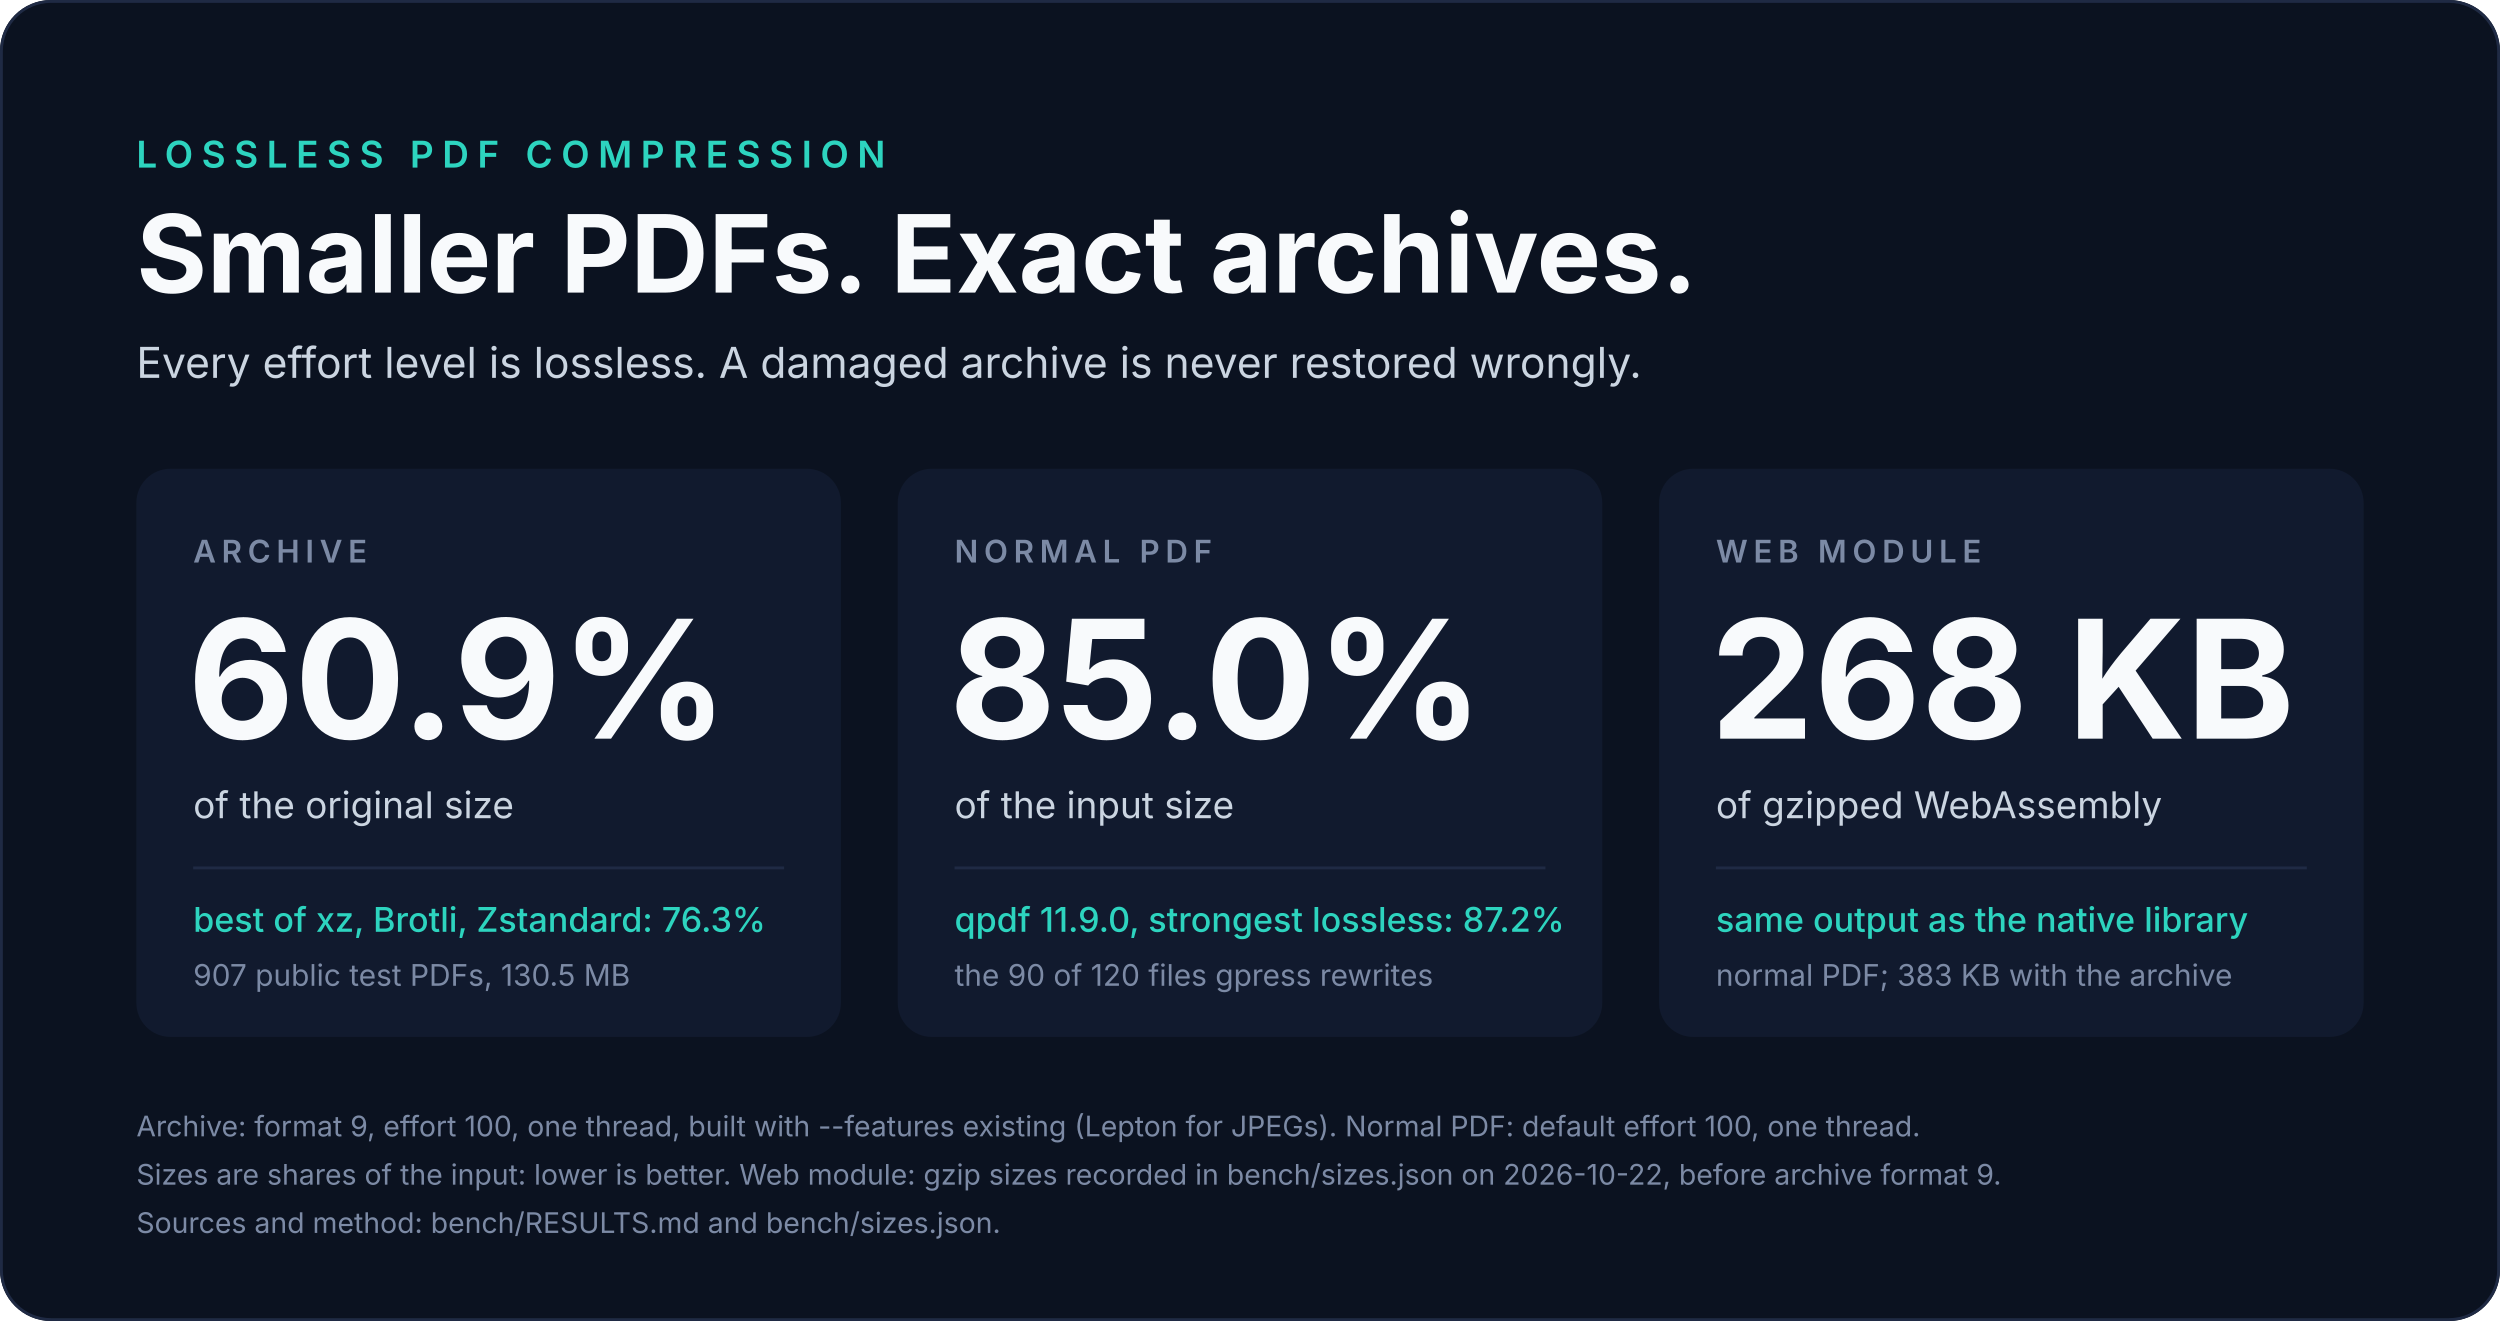
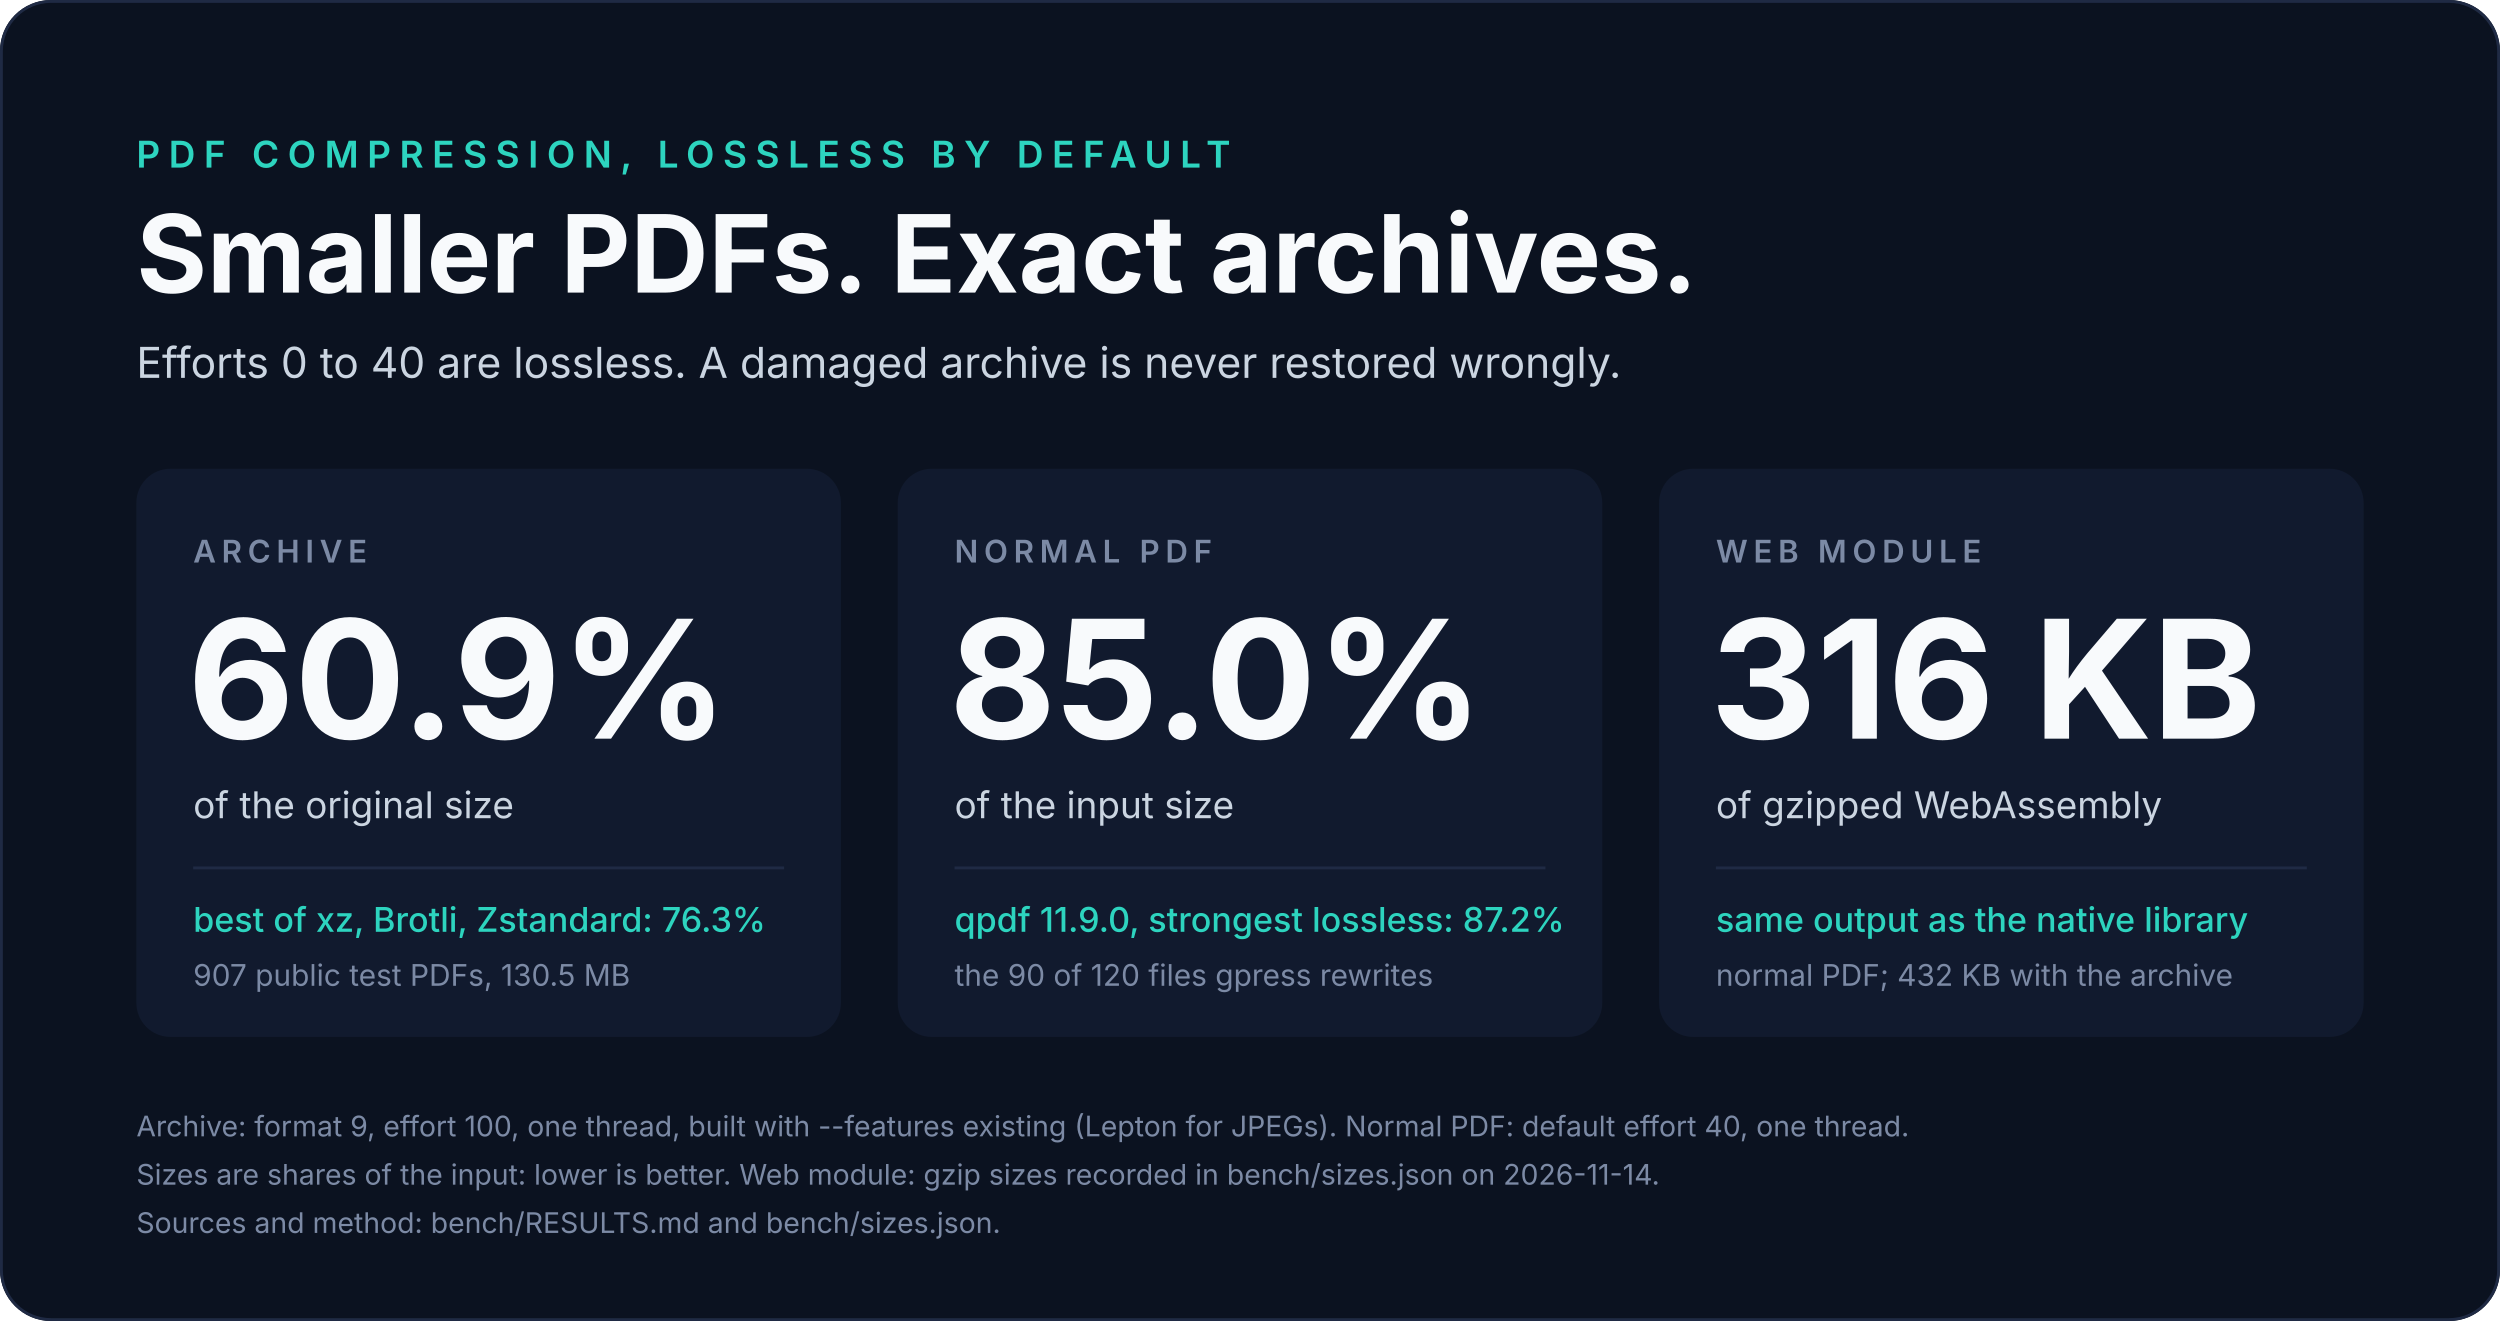
- <svg xmlns="http://www.w3.org/2000/svg" width="1760" height="930" viewBox="0 0 1760 930" role="img" aria-label="gpress: archive 60.9% of the original size against 76.3% for the best of xz, Brotli and Zstandard on 907 test PDFs; normal PDF 85.0% of the input against qpdf 11.9.0's 87.2% on the 90 files gpress rewrites; web module 268 KB gzipped">
+ <svg xmlns="http://www.w3.org/2000/svg" width="1760" height="930" viewBox="0 0 1760 930" role="img" aria-label="gpress: archive 60.9% of the original size against 76.3% for the best of xz, Brotli and Zstandard on 907 test PDFs; normal PDF 85.0% of the input against qpdf 11.9.0's 87.2% on the 90 files gpress rewrites; web module 316 KB gzipped">
  <rect width="1760" height="930" rx="36" fill="#0b1220" />
  <rect x="1" y="1" width="1758" height="928" rx="35" fill="none" stroke="#1f2a44" stroke-width="2" />
-   <text x="96" y="118" font-family="Inter, ui-sans-serif, -apple-system, BlinkMacSystemFont, 'Segoe UI', Helvetica, Arial, sans-serif" font-size="26" font-weight="600" fill="#2dd4bf" text-anchor="start" letter-spacing="6">LOSSLESS PDF COMPRESSION</text>
+   <text x="96" y="118" font-family="Inter, ui-sans-serif, -apple-system, BlinkMacSystemFont, 'Segoe UI', Helvetica, Arial, sans-serif" font-size="26" font-weight="600" fill="#2dd4bf" text-anchor="start" letter-spacing="6">PDF COMPRESSION, LOSSLESS BY DEFAULT</text>
  <text x="96" y="206" font-family="Inter, ui-sans-serif, -apple-system, BlinkMacSystemFont, 'Segoe UI', Helvetica, Arial, sans-serif" font-size="76" font-weight="700" fill="#f8fafc" text-anchor="start">Smaller PDFs. Exact archives.</text>
-   <text x="96" y="266" font-family="Inter, ui-sans-serif, -apple-system, BlinkMacSystemFont, 'Segoe UI', Helvetica, Arial, sans-serif" font-size="30" font-weight="400" fill="#cbd5e1" text-anchor="start">Every effort level is lossless. A damaged archive is never restored wrongly.</text>
+   <text x="96" y="266" font-family="Inter, ui-sans-serif, -apple-system, BlinkMacSystemFont, 'Segoe UI', Helvetica, Arial, sans-serif" font-size="30" font-weight="400" fill="#cbd5e1" text-anchor="start">Efforts 0 to 40 are lossless. A damaged archive is never restored wrongly.</text>
  <rect x="96" y="330" width="496" height="400" rx="24" fill="#111a2e" />
  <text x="136" y="396" font-family="Inter, ui-sans-serif, -apple-system, BlinkMacSystemFont, 'Segoe UI', Helvetica, Arial, sans-serif" font-size="22" font-weight="600" fill="#7c8aa5" text-anchor="start" letter-spacing="4">ARCHIVE</text>
  <text x="132" y="520" font-family="Inter, ui-sans-serif, -apple-system, BlinkMacSystemFont, 'Segoe UI', Helvetica, Arial, sans-serif" font-size="116" font-weight="700" fill="#f8fafc" text-anchor="start">60.9%</text>
  <text x="136" y="576" font-family="Inter, ui-sans-serif, -apple-system, BlinkMacSystemFont, 'Segoe UI', Helvetica, Arial, sans-serif" font-size="26" font-weight="400" fill="#cbd5e1" text-anchor="start">of the original size</text>
  <rect x="136" y="610" width="416" height="2" fill="#1f2a44" />
  <text x="136" y="656" font-family="Inter, ui-sans-serif, -apple-system, BlinkMacSystemFont, 'Segoe UI', Helvetica, Arial, sans-serif" font-size="24" font-weight="500" fill="#2dd4bf" text-anchor="start">best of xz, Brotli, Zstandard: 76.3%</text>
  <text x="136" y="694" font-family="Inter, ui-sans-serif, -apple-system, BlinkMacSystemFont, 'Segoe UI', Helvetica, Arial, sans-serif" font-size="21" font-weight="400" fill="#7c8aa5" text-anchor="start">907 public test PDFs, 130.5 MB</text>
  <rect x="632" y="330" width="496" height="400" rx="24" fill="#111a2e" />
  <text x="672" y="396" font-family="Inter, ui-sans-serif, -apple-system, BlinkMacSystemFont, 'Segoe UI', Helvetica, Arial, sans-serif" font-size="22" font-weight="600" fill="#7c8aa5" text-anchor="start" letter-spacing="4">NORMAL PDF</text>
  <text x="668" y="520" font-family="Inter, ui-sans-serif, -apple-system, BlinkMacSystemFont, 'Segoe UI', Helvetica, Arial, sans-serif" font-size="116" font-weight="700" fill="#f8fafc" text-anchor="start">85.0%</text>
  <text x="672" y="576" font-family="Inter, ui-sans-serif, -apple-system, BlinkMacSystemFont, 'Segoe UI', Helvetica, Arial, sans-serif" font-size="26" font-weight="400" fill="#cbd5e1" text-anchor="start">of the input size</text>
  <rect x="672" y="610" width="416" height="2" fill="#1f2a44" />
  <text x="672" y="656" font-family="Inter, ui-sans-serif, -apple-system, BlinkMacSystemFont, 'Segoe UI', Helvetica, Arial, sans-serif" font-size="24" font-weight="500" fill="#2dd4bf" text-anchor="start">qpdf 11.9.0, strongest lossless: 87.2%</text>
  <text x="672" y="694" font-family="Inter, ui-sans-serif, -apple-system, BlinkMacSystemFont, 'Segoe UI', Helvetica, Arial, sans-serif" font-size="21" font-weight="400" fill="#7c8aa5" text-anchor="start">the 90 of 120 files gpress rewrites</text>
  <rect x="1168" y="330" width="496" height="400" rx="24" fill="#111a2e" />
  <text x="1208" y="396" font-family="Inter, ui-sans-serif, -apple-system, BlinkMacSystemFont, 'Segoe UI', Helvetica, Arial, sans-serif" font-size="22" font-weight="600" fill="#7c8aa5" text-anchor="start" letter-spacing="4">WEB MODULE</text>
-   <text x="1204" y="520" font-family="Inter, ui-sans-serif, -apple-system, BlinkMacSystemFont, 'Segoe UI', Helvetica, Arial, sans-serif" font-size="116" font-weight="700" fill="#f8fafc" text-anchor="start">268 KB</text>
+   <text x="1204" y="520" font-family="Inter, ui-sans-serif, -apple-system, BlinkMacSystemFont, 'Segoe UI', Helvetica, Arial, sans-serif" font-size="116" font-weight="700" fill="#f8fafc" text-anchor="start">316 KB</text>
  <text x="1208" y="576" font-family="Inter, ui-sans-serif, -apple-system, BlinkMacSystemFont, 'Segoe UI', Helvetica, Arial, sans-serif" font-size="26" font-weight="400" fill="#cbd5e1" text-anchor="start">of gzipped WebAssembly</text>
  <rect x="1208" y="610" width="416" height="2" fill="#1f2a44" />
  <text x="1208" y="656" font-family="Inter, ui-sans-serif, -apple-system, BlinkMacSystemFont, 'Segoe UI', Helvetica, Arial, sans-serif" font-size="24" font-weight="500" fill="#2dd4bf" text-anchor="start">same output as the native library</text>
-   <text x="1208" y="694" font-family="Inter, ui-sans-serif, -apple-system, BlinkMacSystemFont, 'Segoe UI', Helvetica, Arial, sans-serif" font-size="21" font-weight="400" fill="#7c8aa5" text-anchor="start">normal PDF; 383 KB with the archive</text>
-   <text x="96" y="800" font-family="Inter, ui-sans-serif, -apple-system, BlinkMacSystemFont, 'Segoe UI', Helvetica, Arial, sans-serif" font-size="20" font-weight="400" fill="#7c8aa5" text-anchor="start">Archive: format 9, effort 100, one thread, built with --features existing (Lepton for JPEGs). Normal PDF: default effort 100, one thread.</text>
-   <text x="96" y="834" font-family="Inter, ui-sans-serif, -apple-system, BlinkMacSystemFont, 'Segoe UI', Helvetica, Arial, sans-serif" font-size="20" font-weight="400" fill="#7c8aa5" text-anchor="start">Sizes are shares of the input: lower is better. Web module: gzip sizes recorded in bench/sizes.json on 2026-10-22, before archive format 9.</text>
+   <text x="1208" y="694" font-family="Inter, ui-sans-serif, -apple-system, BlinkMacSystemFont, 'Segoe UI', Helvetica, Arial, sans-serif" font-size="21" font-weight="400" fill="#7c8aa5" text-anchor="start">normal PDF; 432 KB with the archive</text>
+   <text x="96" y="800" font-family="Inter, ui-sans-serif, -apple-system, BlinkMacSystemFont, 'Segoe UI', Helvetica, Arial, sans-serif" font-size="20" font-weight="400" fill="#7c8aa5" text-anchor="start">Archive: format 9, effort 100, one thread, built with --features existing (Lepton for JPEGs). Normal PDF: default effort 40, one thread.</text>
+   <text x="96" y="834" font-family="Inter, ui-sans-serif, -apple-system, BlinkMacSystemFont, 'Segoe UI', Helvetica, Arial, sans-serif" font-size="20" font-weight="400" fill="#7c8aa5" text-anchor="start">Sizes are shares of the input: lower is better. Web module: gzip sizes recorded in bench/sizes.json on 2026-11-14.</text>
  <text x="96" y="868" font-family="Inter, ui-sans-serif, -apple-system, BlinkMacSystemFont, 'Segoe UI', Helvetica, Arial, sans-serif" font-size="20" font-weight="400" fill="#7c8aa5" text-anchor="start">Sources and method: bench/RESULTS.md and bench/sizes.json.</text>
</svg>
